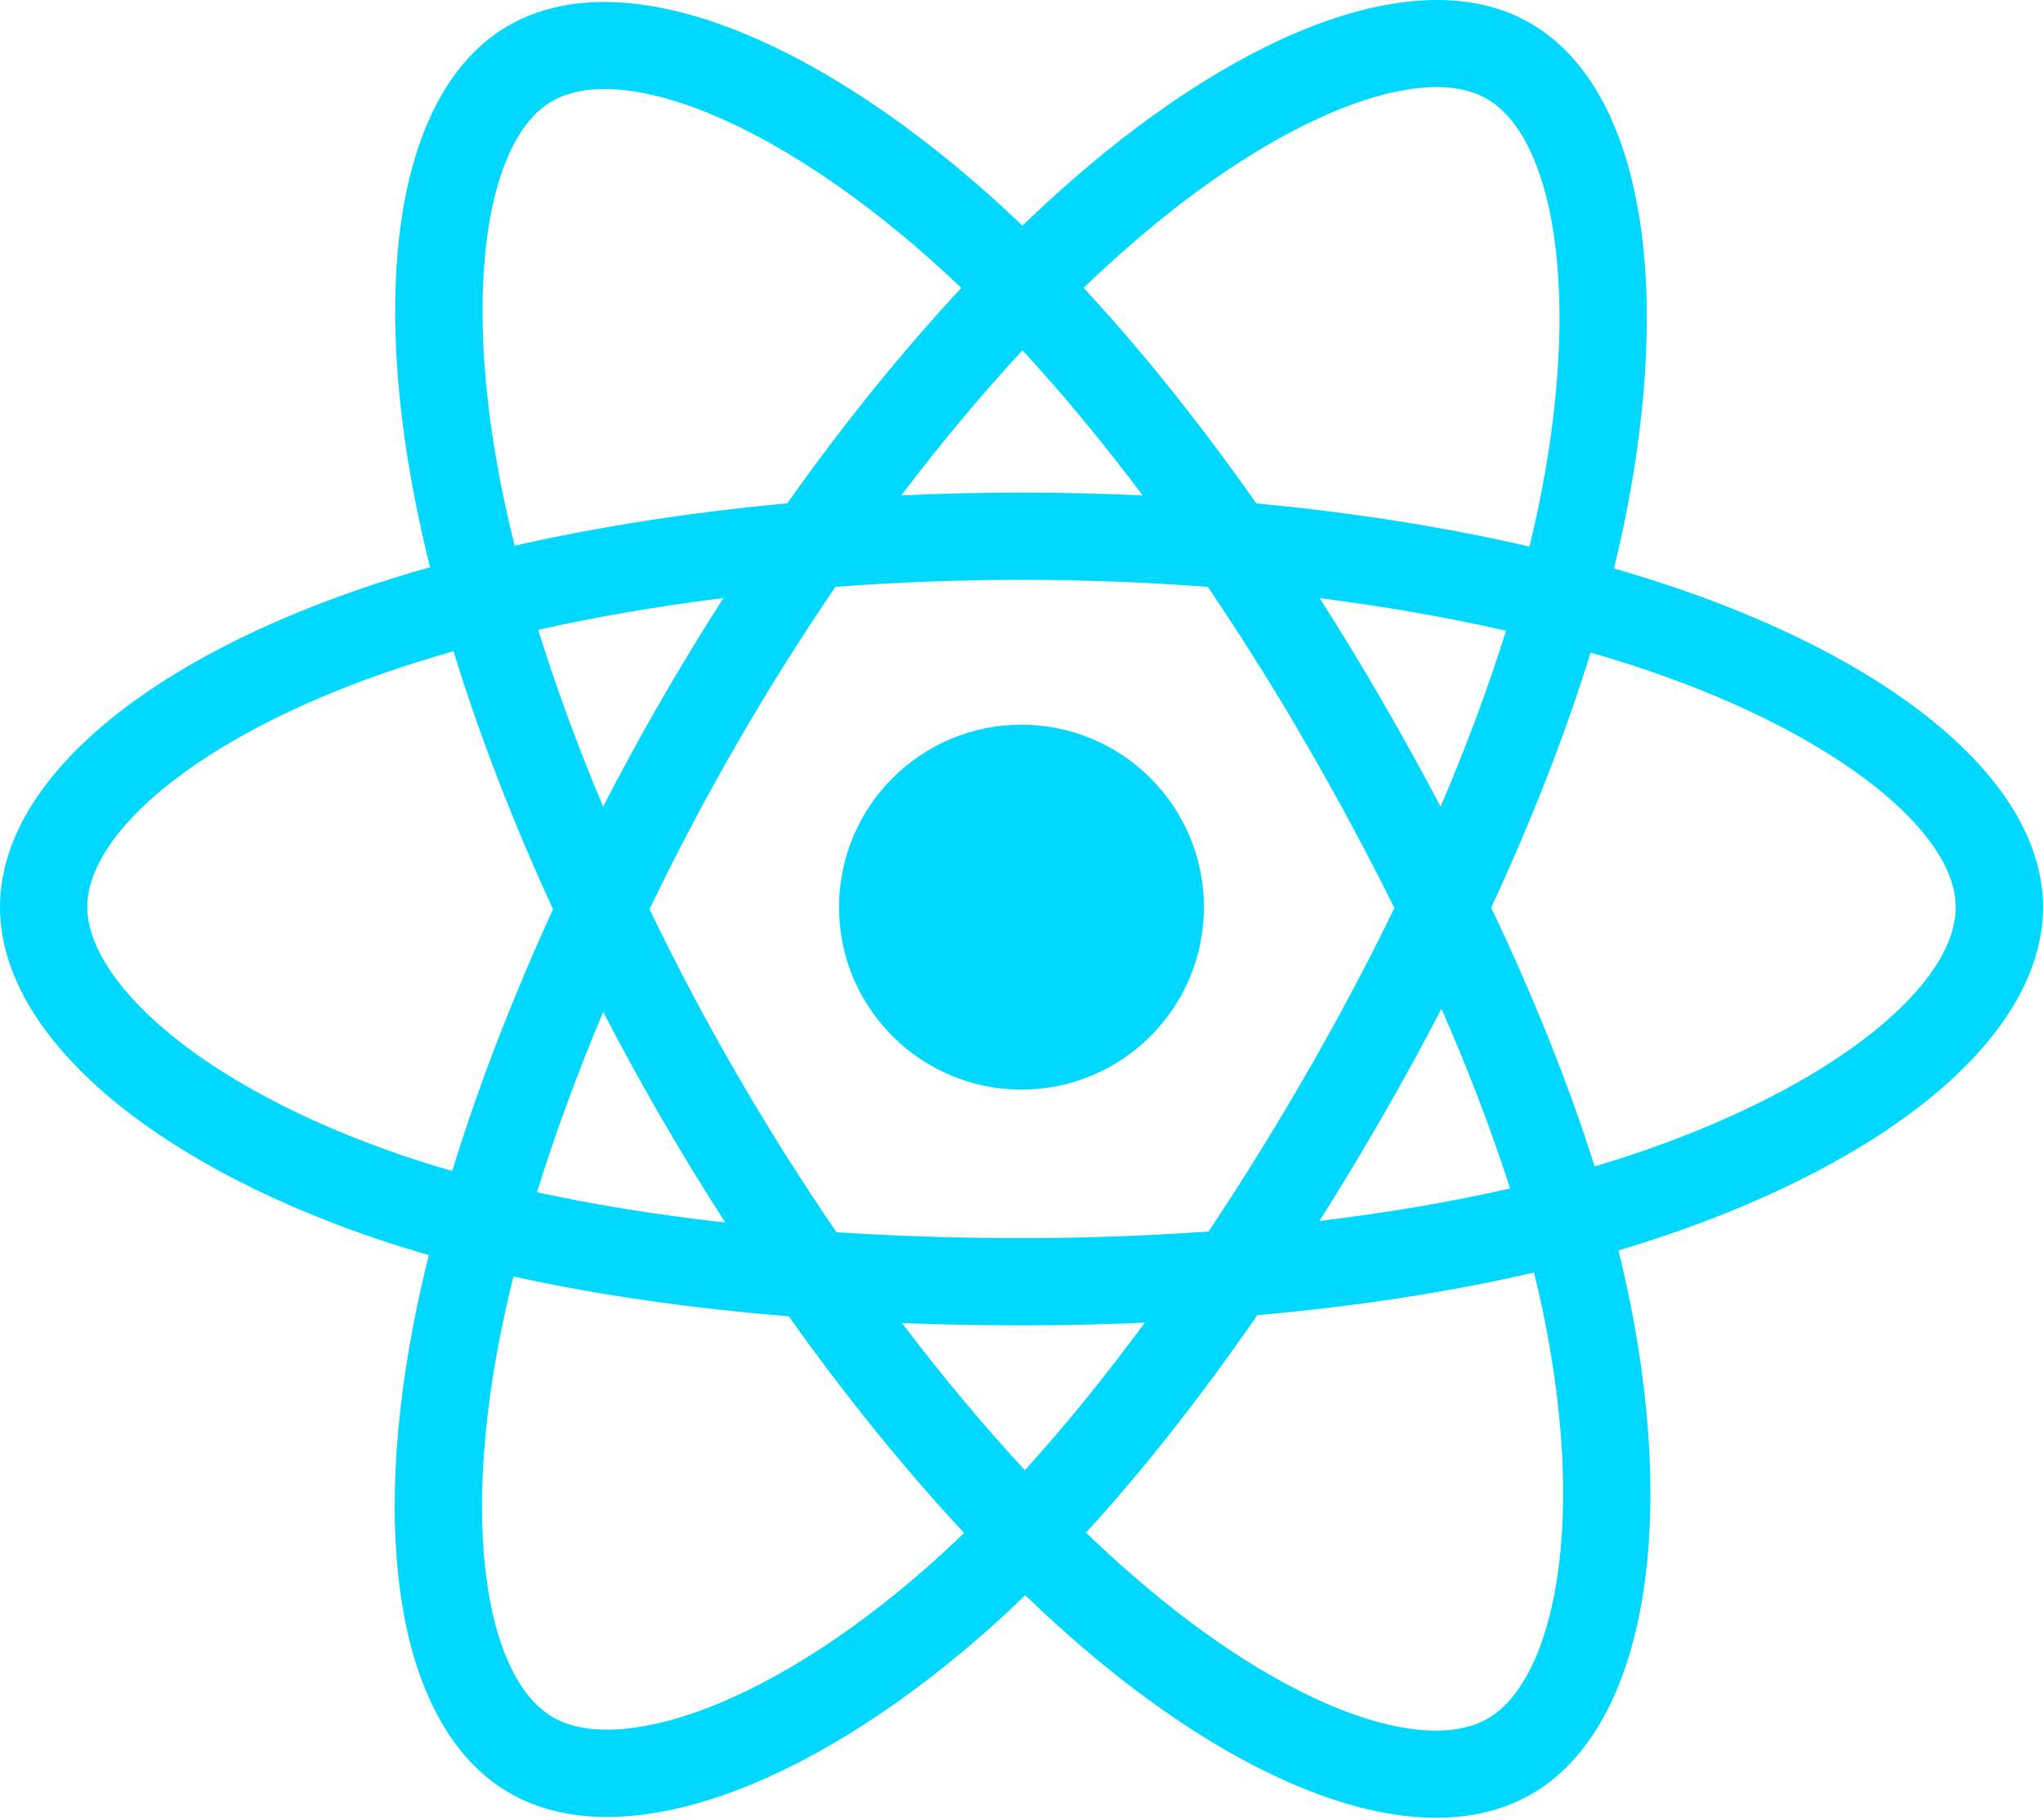
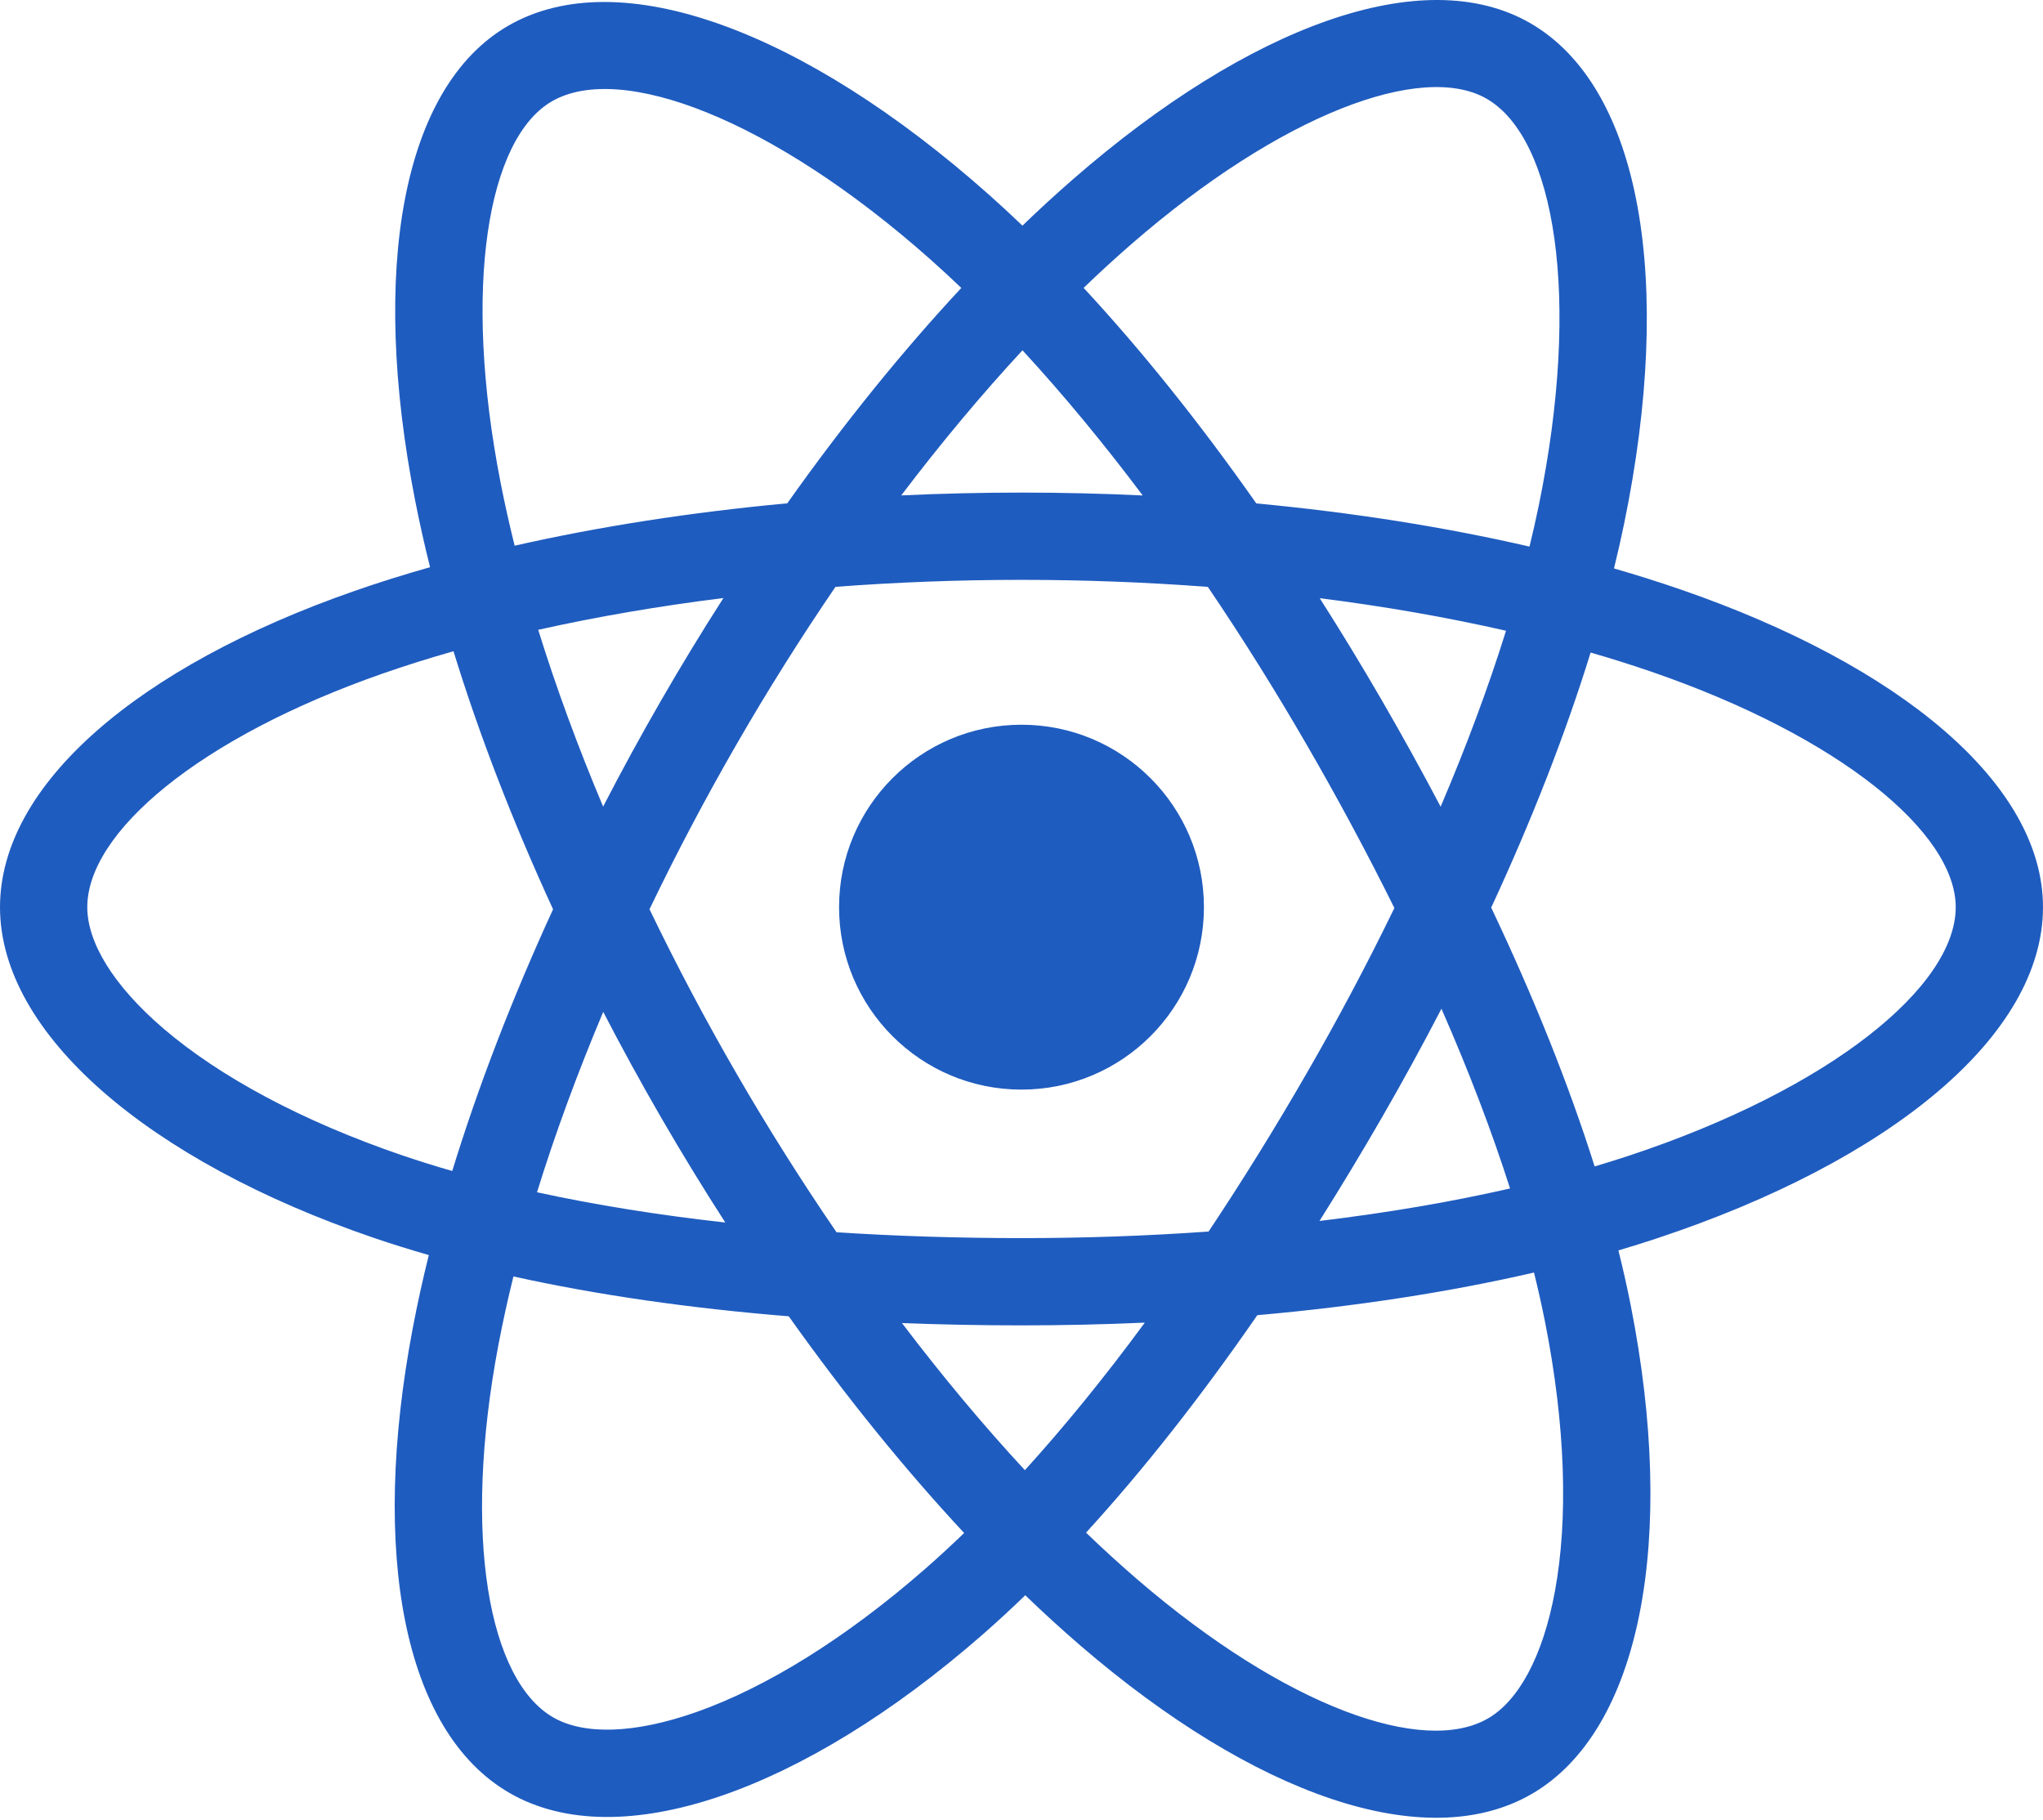
<svg xmlns="http://www.w3.org/2000/svg" aria-hidden="true" role="img" class="iconify iconify--logos" width="35.93" height="32" preserveAspectRatio="xMidYMid meet" viewBox="0 0 256 228">
-   <path fill="#00D8FF" d="M210.483 73.824a171.49 171.49 0 0 0-8.24-2.597c.465-1.9.893-3.777 1.273-5.621c6.238-30.281 2.16-54.676-11.769-62.708c-13.355-7.7-35.196.329-57.254 19.526a171.23 171.23 0 0 0-6.375 5.848a155.866 155.866 0 0 0-4.241-3.917C100.759 3.829 77.587-4.822 63.673 3.233C50.33 10.957 46.379 33.89 51.995 62.588a170.974 170.974 0 0 0 1.892 8.48c-3.28.932-6.445 1.924-9.474 2.98C17.309 83.498 0 98.307 0 113.668c0 15.865 18.582 31.778 46.812 41.427a145.52 145.52 0 0 0 6.921 2.165a167.467 167.467 0 0 0-2.01 9.138c-5.354 28.2-1.173 50.591 12.134 58.266c13.744 7.926 36.812-.22 59.273-19.855a145.567 145.567 0 0 0 5.342-4.923a168.064 168.064 0 0 0 6.92 6.314c21.758 18.722 43.246 26.282 56.54 18.586c13.731-7.949 18.194-32.003 12.4-61.268a145.016 145.016 0 0 0-1.535-6.842c1.62-.48 3.21-.974 4.76-1.488c29.348-9.723 48.443-25.443 48.443-41.52c0-15.417-17.868-30.326-45.517-39.844Zm-6.365 70.984c-1.4.463-2.836.91-4.3 1.345c-3.24-10.257-7.612-21.163-12.963-32.432c5.106-11 9.31-21.767 12.459-31.957c2.619.758 5.16 1.557 7.61 2.4c23.69 8.156 38.14 20.213 38.14 29.504c0 9.896-15.606 22.743-40.946 31.14Zm-10.514 20.834c2.562 12.94 2.927 24.64 1.23 33.787c-1.524 8.219-4.59 13.698-8.382 15.893c-8.067 4.67-25.32-1.4-43.927-17.412a156.726 156.726 0 0 1-6.437-5.87c7.214-7.889 14.423-17.06 21.459-27.246c12.376-1.098 24.068-2.894 34.671-5.345a134.17 134.17 0 0 1 1.386 6.193ZM87.276 214.515c-7.882 2.783-14.16 2.863-17.955.675c-8.075-4.657-11.432-22.636-6.853-46.752a156.923 156.923 0 0 1 1.869-8.499c10.486 2.32 22.093 3.988 34.498 4.994c7.084 9.967 14.501 19.128 21.976 27.15a134.668 134.668 0 0 1-4.877 4.492c-9.933 8.682-19.886 14.842-28.658 17.94ZM50.35 144.747c-12.483-4.267-22.792-9.812-29.858-15.863c-6.35-5.437-9.555-10.836-9.555-15.216c0-9.322 13.897-21.212 37.076-29.293c2.813-.98 5.757-1.905 8.812-2.773c3.204 10.42 7.406 21.315 12.477 32.332c-5.137 11.18-9.399 22.249-12.634 32.792a134.718 134.718 0 0 1-6.318-1.979Zm12.378-84.26c-4.811-24.587-1.616-43.134 6.425-47.789c8.564-4.958 27.502 2.111 47.463 19.835a144.318 144.318 0 0 1 3.841 3.545c-7.438 7.987-14.787 17.08-21.808 26.988c-12.04 1.116-23.565 2.908-34.161 5.309a160.342 160.342 0 0 1-1.76-7.887Zm110.427 27.268a347.8 347.8 0 0 0-7.785-12.803c8.168 1.033 15.994 2.404 23.343 4.08c-2.206 7.072-4.956 14.465-8.193 22.045a381.151 381.151 0 0 0-7.365-13.322Zm-45.032-43.861c5.044 5.465 10.096 11.566 15.065 18.186a322.04 322.04 0 0 0-30.257-.006c4.974-6.559 10.069-12.652 15.192-18.18ZM82.802 87.83a323.167 323.167 0 0 0-7.227 13.238c-3.184-7.553-5.909-14.98-8.134-22.152c7.304-1.634 15.093-2.97 23.209-3.984a321.524 321.524 0 0 0-7.848 12.897Zm8.081 65.352c-8.385-.936-16.291-2.203-23.593-3.793c2.26-7.3 5.045-14.885 8.298-22.6a321.187 321.187 0 0 0 7.257 13.246c2.594 4.48 5.28 8.868 8.038 13.147Zm37.542 31.03c-5.184-5.592-10.354-11.779-15.403-18.433c4.902.192 9.899.29 14.978.29c5.218 0 10.376-.117 15.453-.343c-4.985 6.774-10.018 12.97-15.028 18.486Zm52.198-57.817c3.422 7.8 6.306 15.345 8.596 22.52c-7.422 1.694-15.436 3.058-23.88 4.071a382.417 382.417 0 0 0 7.859-13.026a347.403 347.403 0 0 0 7.425-13.565Zm-16.898 8.101a358.557 358.557 0 0 1-12.281 19.815a329.4 329.4 0 0 1-23.444.823c-7.967 0-15.716-.248-23.178-.732a310.202 310.202 0 0 1-12.513-19.846h.001a307.41 307.41 0 0 1-10.923-20.627a310.278 310.278 0 0 1 10.89-20.637l-.001.001a307.318 307.318 0 0 1 12.413-19.761c7.613-.576 15.42-.876 23.31-.876H128c7.926 0 15.743.303 23.354.883a329.357 329.357 0 0 1 12.335 19.695a358.489 358.489 0 0 1 11.036 20.54a329.472 329.472 0 0 1-11 20.722Zm22.56-122.124c8.572 4.944 11.906 24.881 6.52 51.026c-.344 1.668-.73 3.367-1.15 5.09c-10.622-2.452-22.155-4.275-34.23-5.408c-7.034-10.017-14.323-19.124-21.64-27.008a160.789 160.789 0 0 1 5.888-5.4c18.9-16.447 36.564-22.941 44.612-18.3ZM128 90.808c12.625 0 22.86 10.235 22.86 22.86s-10.235 22.86-22.86 22.86s-22.86-10.235-22.86-22.86s10.235-22.86 22.86-22.86Z" />
+   <path fill="#1f5cbf" d="M210.483 73.824a171.49 171.49 0 0 0-8.24-2.597c.465-1.9.893-3.777 1.273-5.621c6.238-30.281 2.16-54.676-11.769-62.708c-13.355-7.7-35.196.329-57.254 19.526a171.23 171.23 0 0 0-6.375 5.848a155.866 155.866 0 0 0-4.241-3.917C100.759 3.829 77.587-4.822 63.673 3.233C50.33 10.957 46.379 33.89 51.995 62.588a170.974 170.974 0 0 0 1.892 8.48c-3.28.932-6.445 1.924-9.474 2.98C17.309 83.498 0 98.307 0 113.668c0 15.865 18.582 31.778 46.812 41.427a145.52 145.52 0 0 0 6.921 2.165a167.467 167.467 0 0 0-2.01 9.138c-5.354 28.2-1.173 50.591 12.134 58.266c13.744 7.926 36.812-.22 59.273-19.855a145.567 145.567 0 0 0 5.342-4.923a168.064 168.064 0 0 0 6.92 6.314c21.758 18.722 43.246 26.282 56.54 18.586c13.731-7.949 18.194-32.003 12.4-61.268a145.016 145.016 0 0 0-1.535-6.842c1.62-.48 3.21-.974 4.76-1.488c29.348-9.723 48.443-25.443 48.443-41.52c0-15.417-17.868-30.326-45.517-39.844Zm-6.365 70.984c-1.4.463-2.836.91-4.3 1.345c-3.24-10.257-7.612-21.163-12.963-32.432c5.106-11 9.31-21.767 12.459-31.957c2.619.758 5.16 1.557 7.61 2.4c23.69 8.156 38.14 20.213 38.14 29.504c0 9.896-15.606 22.743-40.946 31.14Zm-10.514 20.834c2.562 12.94 2.927 24.64 1.23 33.787c-1.524 8.219-4.59 13.698-8.382 15.893c-8.067 4.67-25.32-1.4-43.927-17.412a156.726 156.726 0 0 1-6.437-5.87c7.214-7.889 14.423-17.06 21.459-27.246c12.376-1.098 24.068-2.894 34.671-5.345a134.17 134.17 0 0 1 1.386 6.193ZM87.276 214.515c-7.882 2.783-14.16 2.863-17.955.675c-8.075-4.657-11.432-22.636-6.853-46.752a156.923 156.923 0 0 1 1.869-8.499c10.486 2.32 22.093 3.988 34.498 4.994c7.084 9.967 14.501 19.128 21.976 27.15a134.668 134.668 0 0 1-4.877 4.492c-9.933 8.682-19.886 14.842-28.658 17.94ZM50.35 144.747c-12.483-4.267-22.792-9.812-29.858-15.863c-6.35-5.437-9.555-10.836-9.555-15.216c0-9.322 13.897-21.212 37.076-29.293c2.813-.98 5.757-1.905 8.812-2.773c3.204 10.42 7.406 21.315 12.477 32.332c-5.137 11.18-9.399 22.249-12.634 32.792a134.718 134.718 0 0 1-6.318-1.979Zm12.378-84.26c-4.811-24.587-1.616-43.134 6.425-47.789c8.564-4.958 27.502 2.111 47.463 19.835a144.318 144.318 0 0 1 3.841 3.545c-7.438 7.987-14.787 17.08-21.808 26.988c-12.04 1.116-23.565 2.908-34.161 5.309a160.342 160.342 0 0 1-1.76-7.887Zm110.427 27.268a347.8 347.8 0 0 0-7.785-12.803c8.168 1.033 15.994 2.404 23.343 4.08c-2.206 7.072-4.956 14.465-8.193 22.045a381.151 381.151 0 0 0-7.365-13.322Zm-45.032-43.861c5.044 5.465 10.096 11.566 15.065 18.186a322.04 322.04 0 0 0-30.257-.006c4.974-6.559 10.069-12.652 15.192-18.18ZM82.802 87.83a323.167 323.167 0 0 0-7.227 13.238c-3.184-7.553-5.909-14.98-8.134-22.152c7.304-1.634 15.093-2.97 23.209-3.984a321.524 321.524 0 0 0-7.848 12.897Zm8.081 65.352c-8.385-.936-16.291-2.203-23.593-3.793c2.26-7.3 5.045-14.885 8.298-22.6a321.187 321.187 0 0 0 7.257 13.246c2.594 4.48 5.28 8.868 8.038 13.147Zm37.542 31.03c-5.184-5.592-10.354-11.779-15.403-18.433c4.902.192 9.899.29 14.978.29c5.218 0 10.376-.117 15.453-.343c-4.985 6.774-10.018 12.97-15.028 18.486Zm52.198-57.817c3.422 7.8 6.306 15.345 8.596 22.52c-7.422 1.694-15.436 3.058-23.88 4.071a382.417 382.417 0 0 0 7.859-13.026a347.403 347.403 0 0 0 7.425-13.565Zm-16.898 8.101a358.557 358.557 0 0 1-12.281 19.815a329.4 329.4 0 0 1-23.444.823c-7.967 0-15.716-.248-23.178-.732a310.202 310.202 0 0 1-12.513-19.846h.001a307.41 307.41 0 0 1-10.923-20.627a310.278 310.278 0 0 1 10.89-20.637l-.001.001a307.318 307.318 0 0 1 12.413-19.761c7.613-.576 15.42-.876 23.31-.876H128c7.926 0 15.743.303 23.354.883a329.357 329.357 0 0 1 12.335 19.695a358.489 358.489 0 0 1 11.036 20.54a329.472 329.472 0 0 1-11 20.722Zm22.56-122.124c8.572 4.944 11.906 24.881 6.52 51.026c-.344 1.668-.73 3.367-1.15 5.09c-10.622-2.452-22.155-4.275-34.23-5.408c-7.034-10.017-14.323-19.124-21.64-27.008a160.789 160.789 0 0 1 5.888-5.4c18.9-16.447 36.564-22.941 44.612-18.3ZM128 90.808c12.625 0 22.86 10.235 22.86 22.86s-10.235 22.86-22.86 22.86s-22.86-10.235-22.86-22.86s10.235-22.86 22.86-22.86Z" />
</svg>
